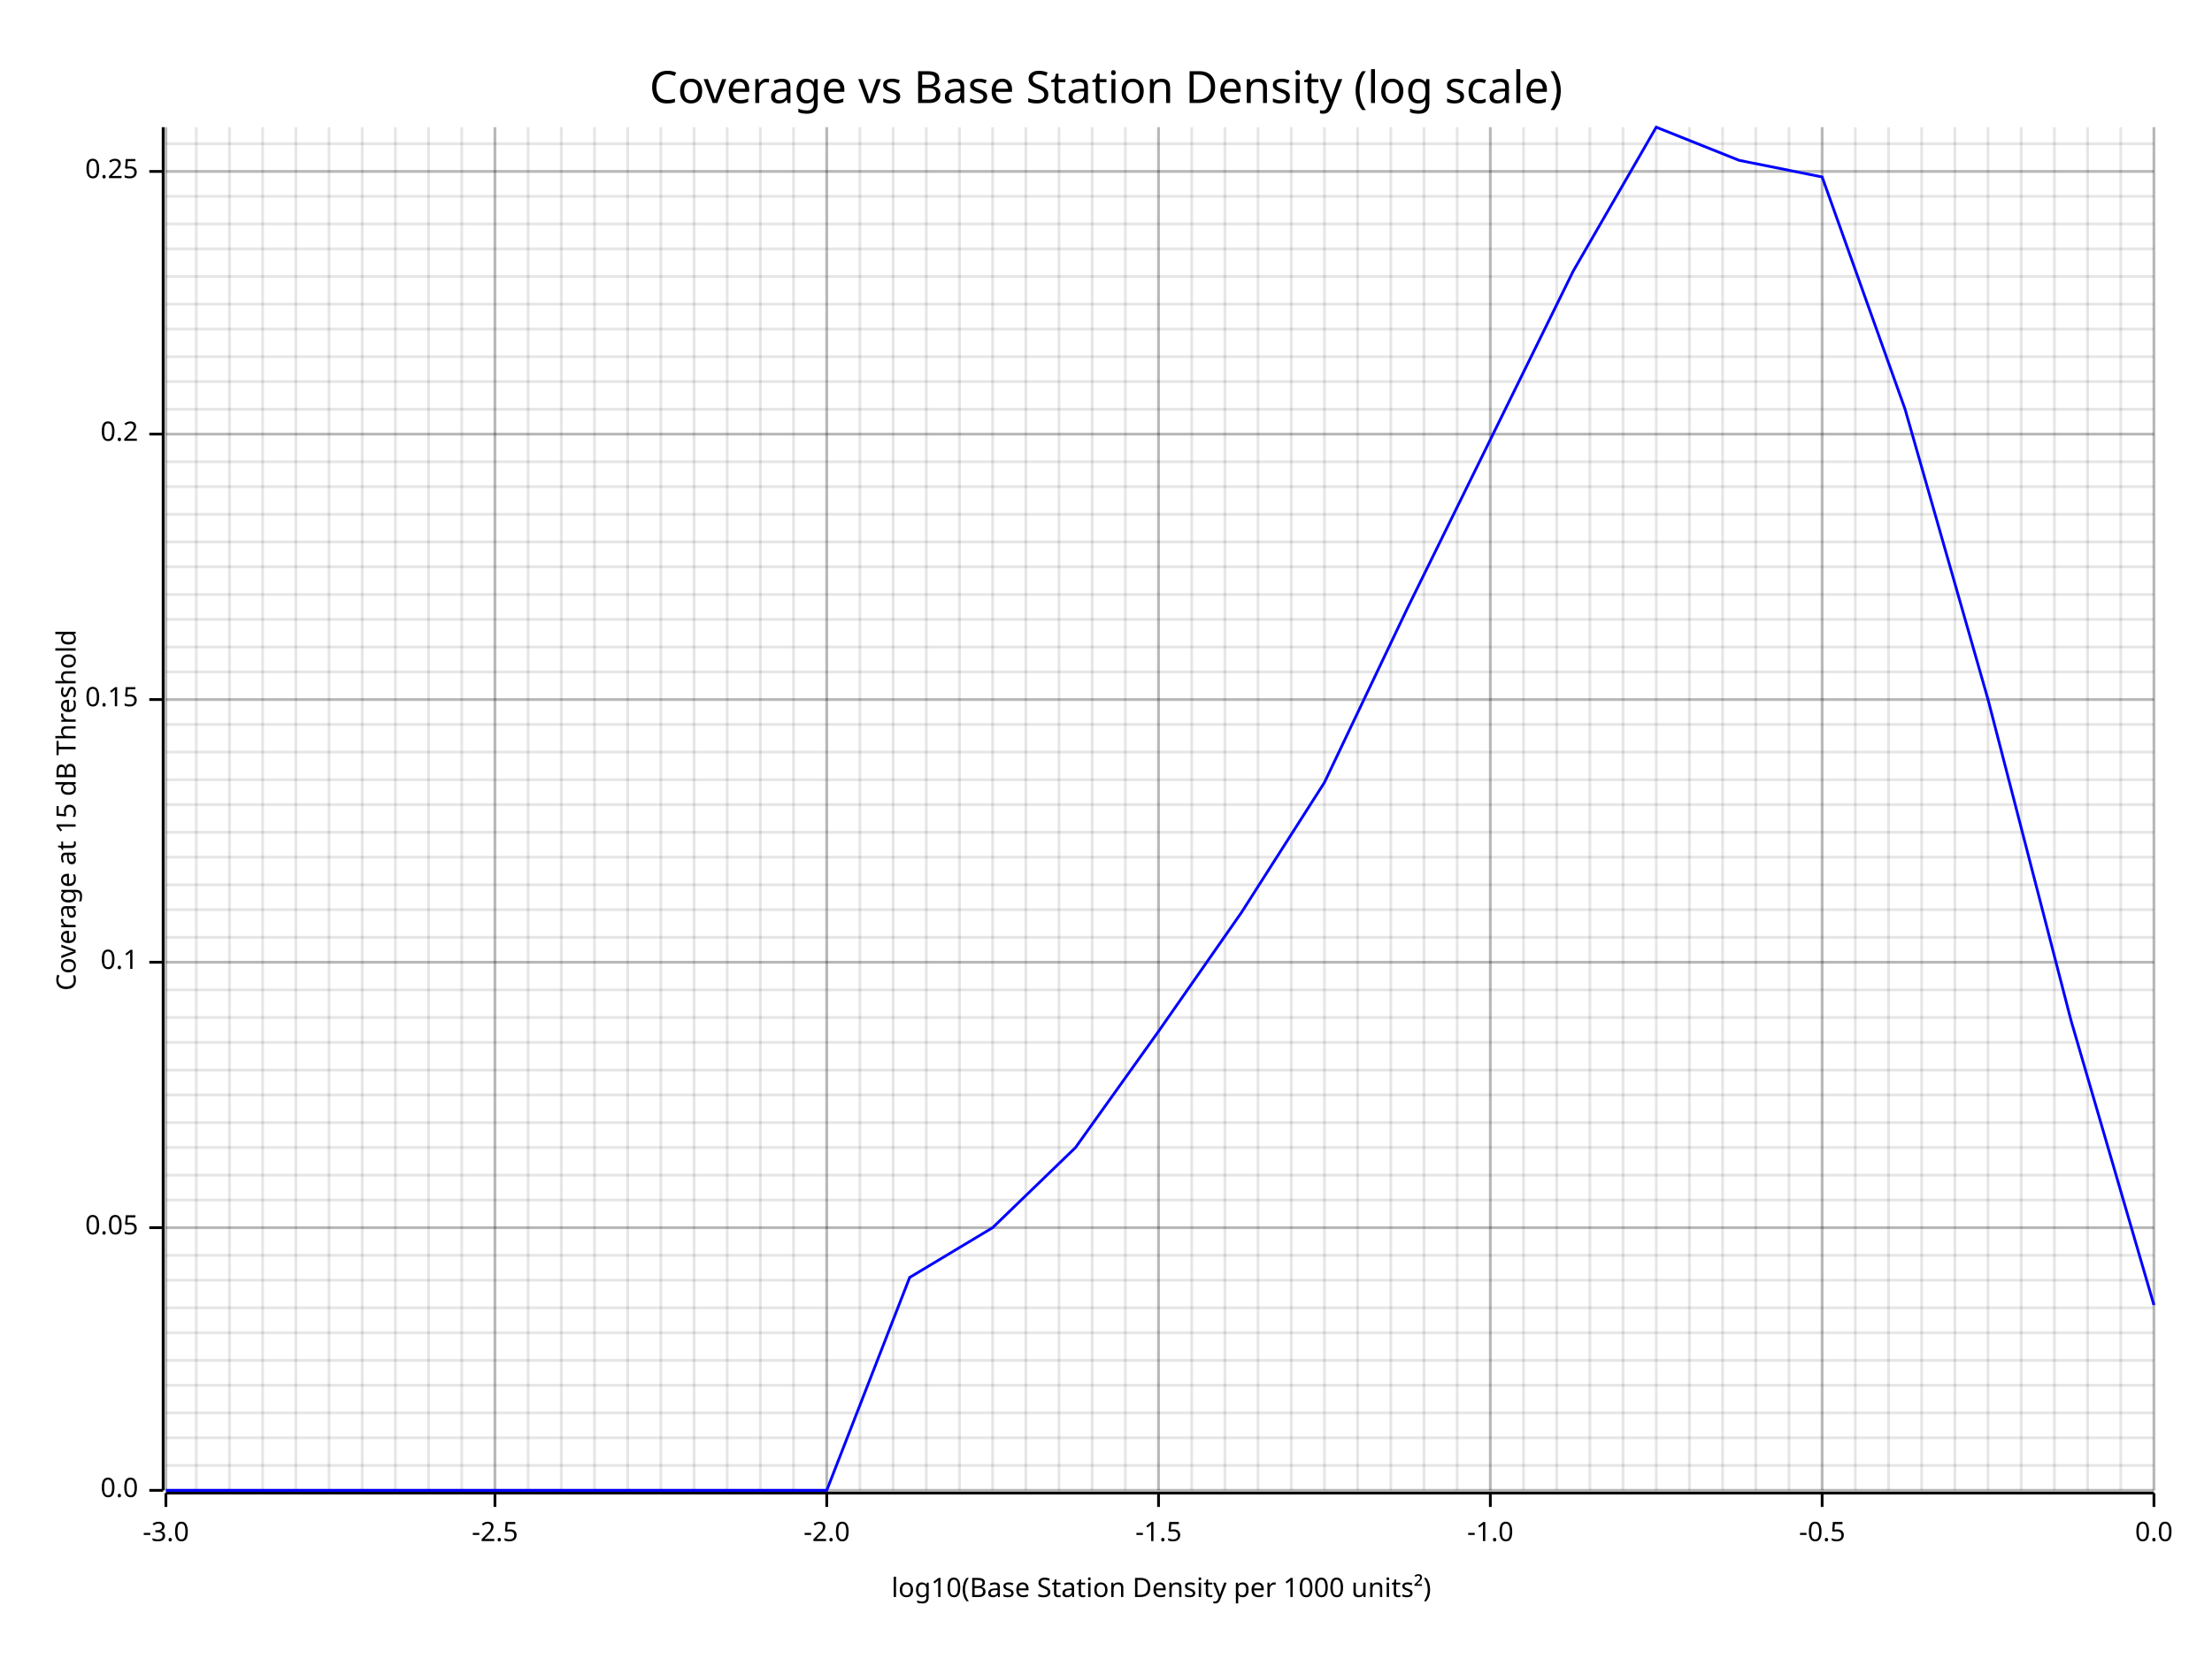
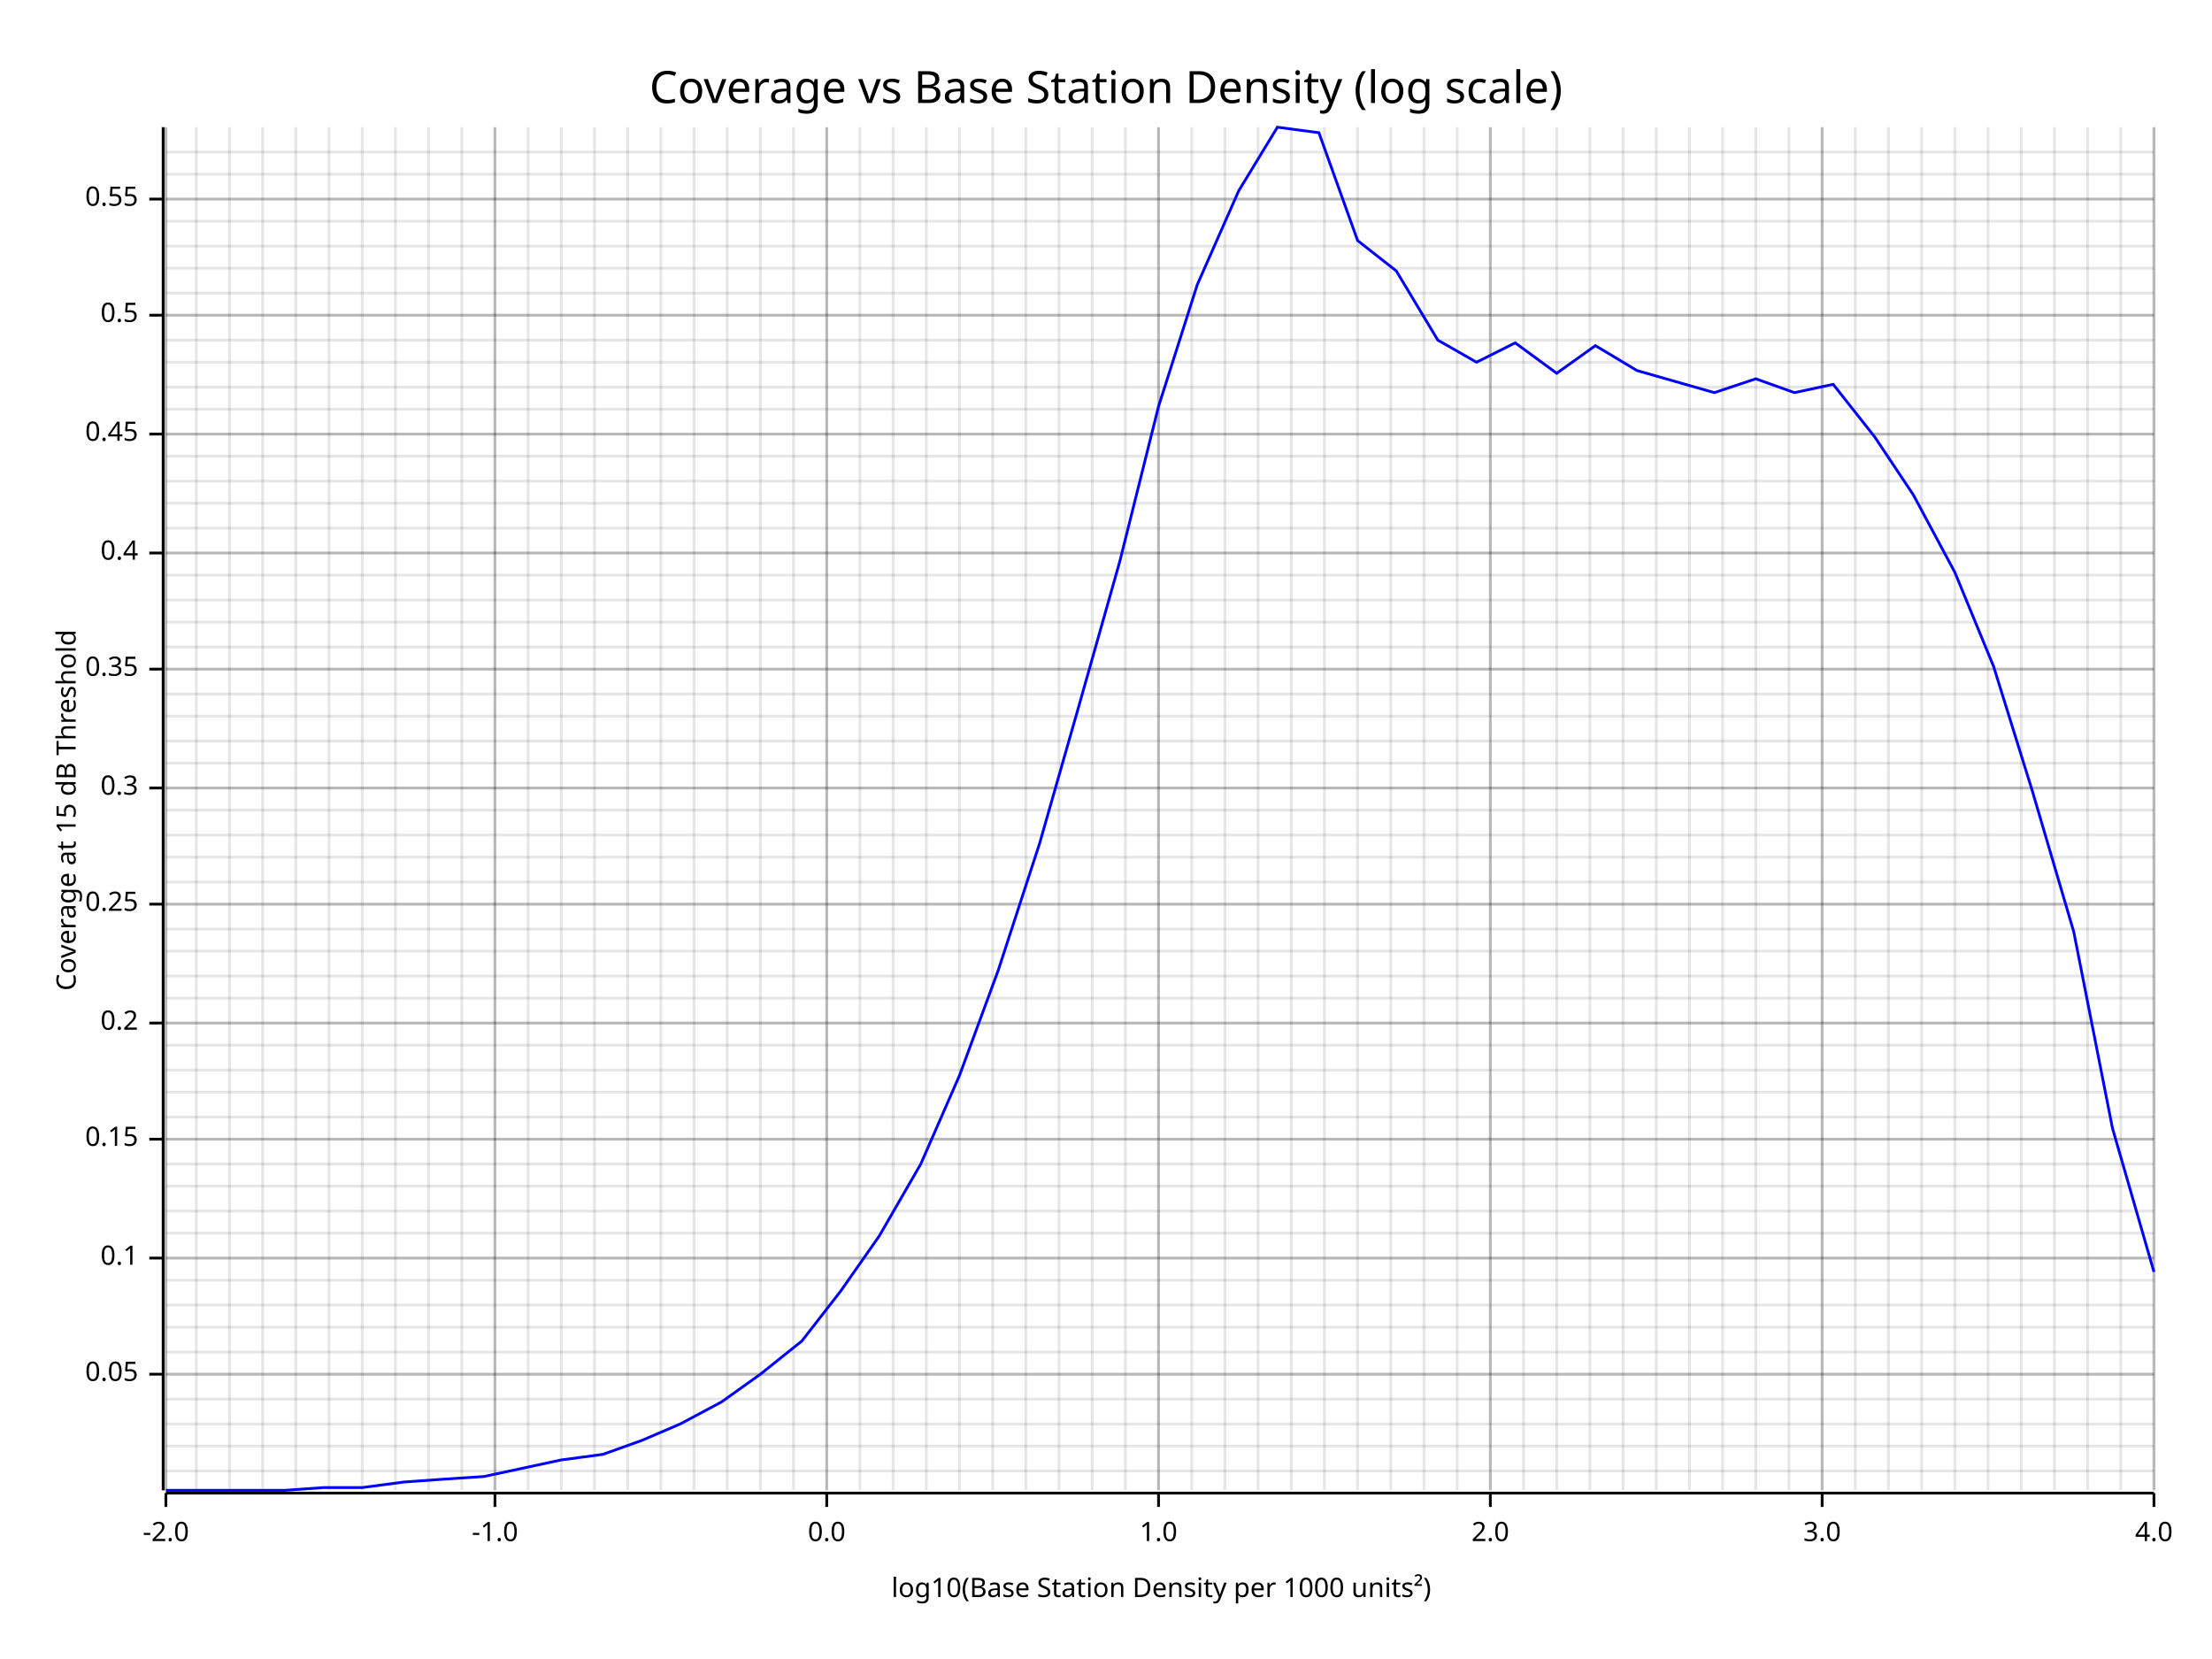
<svg xmlns="http://www.w3.org/2000/svg" width="800" height="600" viewBox="0 0 800 600">
  <rect x="0" y="0" width="800" height="600" opacity="1" fill="#FFFFFF" stroke="none" />
  <text x="400" y="25" dy="0.76em" text-anchor="middle" font-family="sans-serif" font-size="16.129" opacity="1" fill="#000000">
Coverage vs Base Station Density (log scale)
</text>
  <line opacity="0.1" stroke="#000000" stroke-width="1" x1="60" y1="539" x2="60" y2="46" />
  <line opacity="0.1" stroke="#000000" stroke-width="1" x1="71" y1="539" x2="71" y2="46" />
  <line opacity="0.1" stroke="#000000" stroke-width="1" x1="83" y1="539" x2="83" y2="46" />
  <line opacity="0.1" stroke="#000000" stroke-width="1" x1="95" y1="539" x2="95" y2="46" />
  <line opacity="0.1" stroke="#000000" stroke-width="1" x1="107" y1="539" x2="107" y2="46" />
  <line opacity="0.1" stroke="#000000" stroke-width="1" x1="119" y1="539" x2="119" y2="46" />
  <line opacity="0.1" stroke="#000000" stroke-width="1" x1="131" y1="539" x2="131" y2="46" />
  <line opacity="0.1" stroke="#000000" stroke-width="1" x1="143" y1="539" x2="143" y2="46" />
  <line opacity="0.1" stroke="#000000" stroke-width="1" x1="155" y1="539" x2="155" y2="46" />
  <line opacity="0.1" stroke="#000000" stroke-width="1" x1="167" y1="539" x2="167" y2="46" />
  <line opacity="0.1" stroke="#000000" stroke-width="1" x1="179" y1="539" x2="179" y2="46" />
  <line opacity="0.1" stroke="#000000" stroke-width="1" x1="191" y1="539" x2="191" y2="46" />
  <line opacity="0.1" stroke="#000000" stroke-width="1" x1="203" y1="539" x2="203" y2="46" />
  <line opacity="0.1" stroke="#000000" stroke-width="1" x1="215" y1="539" x2="215" y2="46" />
  <line opacity="0.1" stroke="#000000" stroke-width="1" x1="227" y1="539" x2="227" y2="46" />
  <line opacity="0.1" stroke="#000000" stroke-width="1" x1="239" y1="539" x2="239" y2="46" />
  <line opacity="0.1" stroke="#000000" stroke-width="1" x1="251" y1="539" x2="251" y2="46" />
  <line opacity="0.1" stroke="#000000" stroke-width="1" x1="263" y1="539" x2="263" y2="46" />
  <line opacity="0.1" stroke="#000000" stroke-width="1" x1="275" y1="539" x2="275" y2="46" />
  <line opacity="0.1" stroke="#000000" stroke-width="1" x1="287" y1="539" x2="287" y2="46" />
  <line opacity="0.1" stroke="#000000" stroke-width="1" x1="299" y1="539" x2="299" y2="46" />
  <line opacity="0.1" stroke="#000000" stroke-width="1" x1="311" y1="539" x2="311" y2="46" />
  <line opacity="0.1" stroke="#000000" stroke-width="1" x1="323" y1="539" x2="323" y2="46" />
  <line opacity="0.1" stroke="#000000" stroke-width="1" x1="335" y1="539" x2="335" y2="46" />
  <line opacity="0.1" stroke="#000000" stroke-width="1" x1="347" y1="539" x2="347" y2="46" />
  <line opacity="0.1" stroke="#000000" stroke-width="1" x1="359" y1="539" x2="359" y2="46" />
  <line opacity="0.1" stroke="#000000" stroke-width="1" x1="371" y1="539" x2="371" y2="46" />
  <line opacity="0.1" stroke="#000000" stroke-width="1" x1="383" y1="539" x2="383" y2="46" />
  <line opacity="0.1" stroke="#000000" stroke-width="1" x1="395" y1="539" x2="395" y2="46" />
  <line opacity="0.1" stroke="#000000" stroke-width="1" x1="407" y1="539" x2="407" y2="46" />
  <line opacity="0.1" stroke="#000000" stroke-width="1" x1="419" y1="539" x2="419" y2="46" />
  <line opacity="0.1" stroke="#000000" stroke-width="1" x1="431" y1="539" x2="431" y2="46" />
  <line opacity="0.1" stroke="#000000" stroke-width="1" x1="443" y1="539" x2="443" y2="46" />
  <line opacity="0.1" stroke="#000000" stroke-width="1" x1="455" y1="539" x2="455" y2="46" />
  <line opacity="0.1" stroke="#000000" stroke-width="1" x1="467" y1="539" x2="467" y2="46" />
  <line opacity="0.1" stroke="#000000" stroke-width="1" x1="479" y1="539" x2="479" y2="46" />
  <line opacity="0.1" stroke="#000000" stroke-width="1" x1="491" y1="539" x2="491" y2="46" />
  <line opacity="0.1" stroke="#000000" stroke-width="1" x1="503" y1="539" x2="503" y2="46" />
  <line opacity="0.1" stroke="#000000" stroke-width="1" x1="515" y1="539" x2="515" y2="46" />
  <line opacity="0.1" stroke="#000000" stroke-width="1" x1="527" y1="539" x2="527" y2="46" />
  <line opacity="0.1" stroke="#000000" stroke-width="1" x1="539" y1="539" x2="539" y2="46" />
  <line opacity="0.1" stroke="#000000" stroke-width="1" x1="551" y1="539" x2="551" y2="46" />
  <line opacity="0.1" stroke="#000000" stroke-width="1" x1="563" y1="539" x2="563" y2="46" />
  <line opacity="0.1" stroke="#000000" stroke-width="1" x1="575" y1="539" x2="575" y2="46" />
  <line opacity="0.1" stroke="#000000" stroke-width="1" x1="587" y1="539" x2="587" y2="46" />
  <line opacity="0.1" stroke="#000000" stroke-width="1" x1="599" y1="539" x2="599" y2="46" />
  <line opacity="0.1" stroke="#000000" stroke-width="1" x1="611" y1="539" x2="611" y2="46" />
  <line opacity="0.1" stroke="#000000" stroke-width="1" x1="623" y1="539" x2="623" y2="46" />
  <line opacity="0.1" stroke="#000000" stroke-width="1" x1="635" y1="539" x2="635" y2="46" />
  <line opacity="0.1" stroke="#000000" stroke-width="1" x1="647" y1="539" x2="647" y2="46" />
  <line opacity="0.1" stroke="#000000" stroke-width="1" x1="659" y1="539" x2="659" y2="46" />
  <line opacity="0.1" stroke="#000000" stroke-width="1" x1="671" y1="539" x2="671" y2="46" />
  <line opacity="0.1" stroke="#000000" stroke-width="1" x1="683" y1="539" x2="683" y2="46" />
  <line opacity="0.1" stroke="#000000" stroke-width="1" x1="695" y1="539" x2="695" y2="46" />
  <line opacity="0.1" stroke="#000000" stroke-width="1" x1="707" y1="539" x2="707" y2="46" />
  <line opacity="0.1" stroke="#000000" stroke-width="1" x1="719" y1="539" x2="719" y2="46" />
  <line opacity="0.1" stroke="#000000" stroke-width="1" x1="731" y1="539" x2="731" y2="46" />
  <line opacity="0.1" stroke="#000000" stroke-width="1" x1="743" y1="539" x2="743" y2="46" />
  <line opacity="0.1" stroke="#000000" stroke-width="1" x1="755" y1="539" x2="755" y2="46" />
  <line opacity="0.1" stroke="#000000" stroke-width="1" x1="767" y1="539" x2="767" y2="46" />
  <line opacity="0.1" stroke="#000000" stroke-width="1" x1="779" y1="539" x2="779" y2="46" />
-   <line opacity="0.1" stroke="#000000" stroke-width="1" x1="60" y1="539" x2="779" y2="539" />
-   <line opacity="0.1" stroke="#000000" stroke-width="1" x1="60" y1="530" x2="779" y2="530" />
-   <line opacity="0.1" stroke="#000000" stroke-width="1" x1="60" y1="520" x2="779" y2="520" />
-   <line opacity="0.1" stroke="#000000" stroke-width="1" x1="60" y1="511" x2="779" y2="511" />
-   <line opacity="0.1" stroke="#000000" stroke-width="1" x1="60" y1="501" x2="779" y2="501" />
-   <line opacity="0.1" stroke="#000000" stroke-width="1" x1="60" y1="492" x2="779" y2="492" />
-   <line opacity="0.1" stroke="#000000" stroke-width="1" x1="60" y1="482" x2="779" y2="482" />
-   <line opacity="0.1" stroke="#000000" stroke-width="1" x1="60" y1="473" x2="779" y2="473" />
+   <line opacity="0.1" stroke="#000000" stroke-width="1" x1="60" y1="532" x2="779" y2="532" />
+   <line opacity="0.1" stroke="#000000" stroke-width="1" x1="60" y1="523" x2="779" y2="523" />
+   <line opacity="0.1" stroke="#000000" stroke-width="1" x1="60" y1="515" x2="779" y2="515" />
+   <line opacity="0.1" stroke="#000000" stroke-width="1" x1="60" y1="506" x2="779" y2="506" />
+   <line opacity="0.1" stroke="#000000" stroke-width="1" x1="60" y1="497" x2="779" y2="497" />
+   <line opacity="0.1" stroke="#000000" stroke-width="1" x1="60" y1="489" x2="779" y2="489" />
+   <line opacity="0.1" stroke="#000000" stroke-width="1" x1="60" y1="480" x2="779" y2="480" />
+   <line opacity="0.1" stroke="#000000" stroke-width="1" x1="60" y1="472" x2="779" y2="472" />
  <line opacity="0.1" stroke="#000000" stroke-width="1" x1="60" y1="463" x2="779" y2="463" />
-   <line opacity="0.1" stroke="#000000" stroke-width="1" x1="60" y1="454" x2="779" y2="454" />
-   <line opacity="0.1" stroke="#000000" stroke-width="1" x1="60" y1="444" x2="779" y2="444" />
-   <line opacity="0.1" stroke="#000000" stroke-width="1" x1="60" y1="434" x2="779" y2="434" />
-   <line opacity="0.1" stroke="#000000" stroke-width="1" x1="60" y1="425" x2="779" y2="425" />
-   <line opacity="0.1" stroke="#000000" stroke-width="1" x1="60" y1="415" x2="779" y2="415" />
-   <line opacity="0.1" stroke="#000000" stroke-width="1" x1="60" y1="406" x2="779" y2="406" />
-   <line opacity="0.1" stroke="#000000" stroke-width="1" x1="60" y1="396" x2="779" y2="396" />
+   <line opacity="0.1" stroke="#000000" stroke-width="1" x1="60" y1="455" x2="779" y2="455" />
+   <line opacity="0.1" stroke="#000000" stroke-width="1" x1="60" y1="446" x2="779" y2="446" />
+   <line opacity="0.1" stroke="#000000" stroke-width="1" x1="60" y1="438" x2="779" y2="438" />
+   <line opacity="0.1" stroke="#000000" stroke-width="1" x1="60" y1="429" x2="779" y2="429" />
+   <line opacity="0.1" stroke="#000000" stroke-width="1" x1="60" y1="421" x2="779" y2="421" />
+   <line opacity="0.1" stroke="#000000" stroke-width="1" x1="60" y1="412" x2="779" y2="412" />
+   <line opacity="0.1" stroke="#000000" stroke-width="1" x1="60" y1="404" x2="779" y2="404" />
+   <line opacity="0.1" stroke="#000000" stroke-width="1" x1="60" y1="395" x2="779" y2="395" />
  <line opacity="0.1" stroke="#000000" stroke-width="1" x1="60" y1="387" x2="779" y2="387" />
-   <line opacity="0.1" stroke="#000000" stroke-width="1" x1="60" y1="377" x2="779" y2="377" />
-   <line opacity="0.1" stroke="#000000" stroke-width="1" x1="60" y1="368" x2="779" y2="368" />
-   <line opacity="0.1" stroke="#000000" stroke-width="1" x1="60" y1="358" x2="779" y2="358" />
-   <line opacity="0.1" stroke="#000000" stroke-width="1" x1="60" y1="348" x2="779" y2="348" />
-   <line opacity="0.1" stroke="#000000" stroke-width="1" x1="60" y1="339" x2="779" y2="339" />
-   <line opacity="0.1" stroke="#000000" stroke-width="1" x1="60" y1="329" x2="779" y2="329" />
-   <line opacity="0.1" stroke="#000000" stroke-width="1" x1="60" y1="320" x2="779" y2="320" />
+   <line opacity="0.1" stroke="#000000" stroke-width="1" x1="60" y1="378" x2="779" y2="378" />
+   <line opacity="0.1" stroke="#000000" stroke-width="1" x1="60" y1="370" x2="779" y2="370" />
+   <line opacity="0.1" stroke="#000000" stroke-width="1" x1="60" y1="361" x2="779" y2="361" />
+   <line opacity="0.1" stroke="#000000" stroke-width="1" x1="60" y1="353" x2="779" y2="353" />
+   <line opacity="0.1" stroke="#000000" stroke-width="1" x1="60" y1="344" x2="779" y2="344" />
+   <line opacity="0.1" stroke="#000000" stroke-width="1" x1="60" y1="336" x2="779" y2="336" />
+   <line opacity="0.1" stroke="#000000" stroke-width="1" x1="60" y1="327" x2="779" y2="327" />
+   <line opacity="0.1" stroke="#000000" stroke-width="1" x1="60" y1="319" x2="779" y2="319" />
  <line opacity="0.1" stroke="#000000" stroke-width="1" x1="60" y1="310" x2="779" y2="310" />
-   <line opacity="0.1" stroke="#000000" stroke-width="1" x1="60" y1="301" x2="779" y2="301" />
-   <line opacity="0.1" stroke="#000000" stroke-width="1" x1="60" y1="291" x2="779" y2="291" />
-   <line opacity="0.1" stroke="#000000" stroke-width="1" x1="60" y1="282" x2="779" y2="282" />
-   <line opacity="0.1" stroke="#000000" stroke-width="1" x1="60" y1="272" x2="779" y2="272" />
-   <line opacity="0.1" stroke="#000000" stroke-width="1" x1="60" y1="262" x2="779" y2="262" />
-   <line opacity="0.1" stroke="#000000" stroke-width="1" x1="60" y1="253" x2="779" y2="253" />
-   <line opacity="0.1" stroke="#000000" stroke-width="1" x1="60" y1="243" x2="779" y2="243" />
+   <line opacity="0.1" stroke="#000000" stroke-width="1" x1="60" y1="302" x2="779" y2="302" />
+   <line opacity="0.1" stroke="#000000" stroke-width="1" x1="60" y1="293" x2="779" y2="293" />
+   <line opacity="0.1" stroke="#000000" stroke-width="1" x1="60" y1="285" x2="779" y2="285" />
+   <line opacity="0.1" stroke="#000000" stroke-width="1" x1="60" y1="276" x2="779" y2="276" />
+   <line opacity="0.1" stroke="#000000" stroke-width="1" x1="60" y1="268" x2="779" y2="268" />
+   <line opacity="0.1" stroke="#000000" stroke-width="1" x1="60" y1="259" x2="779" y2="259" />
+   <line opacity="0.1" stroke="#000000" stroke-width="1" x1="60" y1="251" x2="779" y2="251" />
+   <line opacity="0.1" stroke="#000000" stroke-width="1" x1="60" y1="242" x2="779" y2="242" />
  <line opacity="0.1" stroke="#000000" stroke-width="1" x1="60" y1="234" x2="779" y2="234" />
-   <line opacity="0.1" stroke="#000000" stroke-width="1" x1="60" y1="224" x2="779" y2="224" />
-   <line opacity="0.1" stroke="#000000" stroke-width="1" x1="60" y1="215" x2="779" y2="215" />
-   <line opacity="0.1" stroke="#000000" stroke-width="1" x1="60" y1="205" x2="779" y2="205" />
-   <line opacity="0.1" stroke="#000000" stroke-width="1" x1="60" y1="196" x2="779" y2="196" />
-   <line opacity="0.1" stroke="#000000" stroke-width="1" x1="60" y1="186" x2="779" y2="186" />
-   <line opacity="0.1" stroke="#000000" stroke-width="1" x1="60" y1="176" x2="779" y2="176" />
-   <line opacity="0.1" stroke="#000000" stroke-width="1" x1="60" y1="167" x2="779" y2="167" />
+   <line opacity="0.1" stroke="#000000" stroke-width="1" x1="60" y1="225" x2="779" y2="225" />
+   <line opacity="0.1" stroke="#000000" stroke-width="1" x1="60" y1="217" x2="779" y2="217" />
+   <line opacity="0.1" stroke="#000000" stroke-width="1" x1="60" y1="208" x2="779" y2="208" />
+   <line opacity="0.1" stroke="#000000" stroke-width="1" x1="60" y1="200" x2="779" y2="200" />
+   <line opacity="0.1" stroke="#000000" stroke-width="1" x1="60" y1="191" x2="779" y2="191" />
+   <line opacity="0.1" stroke="#000000" stroke-width="1" x1="60" y1="182" x2="779" y2="182" />
+   <line opacity="0.1" stroke="#000000" stroke-width="1" x1="60" y1="174" x2="779" y2="174" />
+   <line opacity="0.1" stroke="#000000" stroke-width="1" x1="60" y1="165" x2="779" y2="165" />
  <line opacity="0.1" stroke="#000000" stroke-width="1" x1="60" y1="157" x2="779" y2="157" />
  <line opacity="0.1" stroke="#000000" stroke-width="1" x1="60" y1="148" x2="779" y2="148" />
-   <line opacity="0.1" stroke="#000000" stroke-width="1" x1="60" y1="138" x2="779" y2="138" />
-   <line opacity="0.1" stroke="#000000" stroke-width="1" x1="60" y1="129" x2="779" y2="129" />
-   <line opacity="0.1" stroke="#000000" stroke-width="1" x1="60" y1="119" x2="779" y2="119" />
-   <line opacity="0.1" stroke="#000000" stroke-width="1" x1="60" y1="110" x2="779" y2="110" />
-   <line opacity="0.1" stroke="#000000" stroke-width="1" x1="60" y1="100" x2="779" y2="100" />
-   <line opacity="0.1" stroke="#000000" stroke-width="1" x1="60" y1="90" x2="779" y2="90" />
-   <line opacity="0.1" stroke="#000000" stroke-width="1" x1="60" y1="81" x2="779" y2="81" />
-   <line opacity="0.1" stroke="#000000" stroke-width="1" x1="60" y1="71" x2="779" y2="71" />
-   <line opacity="0.1" stroke="#000000" stroke-width="1" x1="60" y1="62" x2="779" y2="62" />
-   <line opacity="0.1" stroke="#000000" stroke-width="1" x1="60" y1="52" x2="779" y2="52" />
+   <line opacity="0.1" stroke="#000000" stroke-width="1" x1="60" y1="140" x2="779" y2="140" />
+   <line opacity="0.1" stroke="#000000" stroke-width="1" x1="60" y1="131" x2="779" y2="131" />
+   <line opacity="0.1" stroke="#000000" stroke-width="1" x1="60" y1="123" x2="779" y2="123" />
+   <line opacity="0.1" stroke="#000000" stroke-width="1" x1="60" y1="114" x2="779" y2="114" />
+   <line opacity="0.1" stroke="#000000" stroke-width="1" x1="60" y1="106" x2="779" y2="106" />
+   <line opacity="0.1" stroke="#000000" stroke-width="1" x1="60" y1="97" x2="779" y2="97" />
+   <line opacity="0.1" stroke="#000000" stroke-width="1" x1="60" y1="89" x2="779" y2="89" />
+   <line opacity="0.1" stroke="#000000" stroke-width="1" x1="60" y1="80" x2="779" y2="80" />
+   <line opacity="0.1" stroke="#000000" stroke-width="1" x1="60" y1="72" x2="779" y2="72" />
+   <line opacity="0.1" stroke="#000000" stroke-width="1" x1="60" y1="63" x2="779" y2="63" />
+   <line opacity="0.1" stroke="#000000" stroke-width="1" x1="60" y1="55" x2="779" y2="55" />
  <text x="20" y="293" dy="0.76em" text-anchor="middle" font-family="sans-serif" font-size="9.677" opacity="1" fill="#000000" transform="rotate(270, 20, 293)">
Coverage at 15 dB Threshold
</text>
  <text x="420" y="580" dy="-0.5ex" text-anchor="middle" font-family="sans-serif" font-size="9.677" opacity="1" fill="#000000">
log10(Base Station Density per 1000 units²)
</text>
  <line opacity="0.2" stroke="#000000" stroke-width="1" x1="60" y1="539" x2="60" y2="46" />
  <line opacity="0.2" stroke="#000000" stroke-width="1" x1="179" y1="539" x2="179" y2="46" />
  <line opacity="0.2" stroke="#000000" stroke-width="1" x1="299" y1="539" x2="299" y2="46" />
  <line opacity="0.2" stroke="#000000" stroke-width="1" x1="419" y1="539" x2="419" y2="46" />
  <line opacity="0.2" stroke="#000000" stroke-width="1" x1="539" y1="539" x2="539" y2="46" />
  <line opacity="0.2" stroke="#000000" stroke-width="1" x1="659" y1="539" x2="659" y2="46" />
  <line opacity="0.2" stroke="#000000" stroke-width="1" x1="779" y1="539" x2="779" y2="46" />
-   <line opacity="0.2" stroke="#000000" stroke-width="1" x1="60" y1="539" x2="779" y2="539" />
-   <line opacity="0.2" stroke="#000000" stroke-width="1" x1="60" y1="444" x2="779" y2="444" />
-   <line opacity="0.2" stroke="#000000" stroke-width="1" x1="60" y1="348" x2="779" y2="348" />
-   <line opacity="0.2" stroke="#000000" stroke-width="1" x1="60" y1="253" x2="779" y2="253" />
+   <line opacity="0.2" stroke="#000000" stroke-width="1" x1="60" y1="497" x2="779" y2="497" />
+   <line opacity="0.2" stroke="#000000" stroke-width="1" x1="60" y1="455" x2="779" y2="455" />
+   <line opacity="0.2" stroke="#000000" stroke-width="1" x1="60" y1="412" x2="779" y2="412" />
+   <line opacity="0.2" stroke="#000000" stroke-width="1" x1="60" y1="370" x2="779" y2="370" />
+   <line opacity="0.2" stroke="#000000" stroke-width="1" x1="60" y1="327" x2="779" y2="327" />
+   <line opacity="0.2" stroke="#000000" stroke-width="1" x1="60" y1="285" x2="779" y2="285" />
+   <line opacity="0.2" stroke="#000000" stroke-width="1" x1="60" y1="242" x2="779" y2="242" />
+   <line opacity="0.2" stroke="#000000" stroke-width="1" x1="60" y1="200" x2="779" y2="200" />
  <line opacity="0.2" stroke="#000000" stroke-width="1" x1="60" y1="157" x2="779" y2="157" />
-   <line opacity="0.2" stroke="#000000" stroke-width="1" x1="60" y1="62" x2="779" y2="62" />
+   <line opacity="0.2" stroke="#000000" stroke-width="1" x1="60" y1="114" x2="779" y2="114" />
+   <line opacity="0.2" stroke="#000000" stroke-width="1" x1="60" y1="72" x2="779" y2="72" />
  <polyline fill="none" opacity="1" stroke="#000000" stroke-width="1" points="59,46 59,539 " />
-   <text x="50" y="539" dy="0.5ex" text-anchor="end" font-family="sans-serif" font-size="9.677" opacity="1" fill="#000000">
- 0.0
- </text>
-   <polyline fill="none" opacity="1" stroke="#000000" stroke-width="1" points="54,539 59,539 " />
-   <text x="50" y="444" dy="0.5ex" text-anchor="end" font-family="sans-serif" font-size="9.677" opacity="1" fill="#000000">
+   <text x="50" y="497" dy="0.5ex" text-anchor="end" font-family="sans-serif" font-size="9.677" opacity="1" fill="#000000">
0.05
</text>
-   <polyline fill="none" opacity="1" stroke="#000000" stroke-width="1" points="54,444 59,444 " />
-   <text x="50" y="348" dy="0.5ex" text-anchor="end" font-family="sans-serif" font-size="9.677" opacity="1" fill="#000000">
+   <polyline fill="none" opacity="1" stroke="#000000" stroke-width="1" points="54,497 59,497 " />
+   <text x="50" y="455" dy="0.5ex" text-anchor="end" font-family="sans-serif" font-size="9.677" opacity="1" fill="#000000">
0.1
</text>
-   <polyline fill="none" opacity="1" stroke="#000000" stroke-width="1" points="54,348 59,348 " />
-   <text x="50" y="253" dy="0.5ex" text-anchor="end" font-family="sans-serif" font-size="9.677" opacity="1" fill="#000000">
+   <polyline fill="none" opacity="1" stroke="#000000" stroke-width="1" points="54,455 59,455 " />
+   <text x="50" y="412" dy="0.5ex" text-anchor="end" font-family="sans-serif" font-size="9.677" opacity="1" fill="#000000">
0.15
</text>
-   <polyline fill="none" opacity="1" stroke="#000000" stroke-width="1" points="54,253 59,253 " />
+   <polyline fill="none" opacity="1" stroke="#000000" stroke-width="1" points="54,412 59,412 " />
+   <text x="50" y="370" dy="0.5ex" text-anchor="end" font-family="sans-serif" font-size="9.677" opacity="1" fill="#000000">
+ 0.2
+ </text>
+   <polyline fill="none" opacity="1" stroke="#000000" stroke-width="1" points="54,370 59,370 " />
+   <text x="50" y="327" dy="0.5ex" text-anchor="end" font-family="sans-serif" font-size="9.677" opacity="1" fill="#000000">
+ 0.25
+ </text>
+   <polyline fill="none" opacity="1" stroke="#000000" stroke-width="1" points="54,327 59,327 " />
+   <text x="50" y="285" dy="0.5ex" text-anchor="end" font-family="sans-serif" font-size="9.677" opacity="1" fill="#000000">
+ 0.3
+ </text>
+   <polyline fill="none" opacity="1" stroke="#000000" stroke-width="1" points="54,285 59,285 " />
+   <text x="50" y="242" dy="0.5ex" text-anchor="end" font-family="sans-serif" font-size="9.677" opacity="1" fill="#000000">
+ 0.35
+ </text>
+   <polyline fill="none" opacity="1" stroke="#000000" stroke-width="1" points="54,242 59,242 " />
+   <text x="50" y="200" dy="0.5ex" text-anchor="end" font-family="sans-serif" font-size="9.677" opacity="1" fill="#000000">
+ 0.4
+ </text>
+   <polyline fill="none" opacity="1" stroke="#000000" stroke-width="1" points="54,200 59,200 " />
  <text x="50" y="157" dy="0.5ex" text-anchor="end" font-family="sans-serif" font-size="9.677" opacity="1" fill="#000000">
- 0.2
+ 0.45
</text>
  <polyline fill="none" opacity="1" stroke="#000000" stroke-width="1" points="54,157 59,157 " />
-   <text x="50" y="62" dy="0.5ex" text-anchor="end" font-family="sans-serif" font-size="9.677" opacity="1" fill="#000000">
- 0.25
- </text>
-   <polyline fill="none" opacity="1" stroke="#000000" stroke-width="1" points="54,62 59,62 " />
+   <text x="50" y="114" dy="0.5ex" text-anchor="end" font-family="sans-serif" font-size="9.677" opacity="1" fill="#000000">
+ 0.5
+ </text>
+   <polyline fill="none" opacity="1" stroke="#000000" stroke-width="1" points="54,114 59,114 " />
+   <text x="50" y="72" dy="0.5ex" text-anchor="end" font-family="sans-serif" font-size="9.677" opacity="1" fill="#000000">
+ 0.55
+ </text>
+   <polyline fill="none" opacity="1" stroke="#000000" stroke-width="1" points="54,72 59,72 " />
  <polyline fill="none" opacity="1" stroke="#000000" stroke-width="1" points="60,540 779,540 " />
  <text x="60" y="550" dy="0.76em" text-anchor="middle" font-family="sans-serif" font-size="9.677" opacity="1" fill="#000000">
- -3.0
+ -2.0
</text>
  <polyline fill="none" opacity="1" stroke="#000000" stroke-width="1" points="60,540 60,545 " />
  <text x="179" y="550" dy="0.76em" text-anchor="middle" font-family="sans-serif" font-size="9.677" opacity="1" fill="#000000">
- -2.5
+ -1.0
</text>
  <polyline fill="none" opacity="1" stroke="#000000" stroke-width="1" points="179,540 179,545 " />
  <text x="299" y="550" dy="0.76em" text-anchor="middle" font-family="sans-serif" font-size="9.677" opacity="1" fill="#000000">
- -2.0
+ 0.0
</text>
  <polyline fill="none" opacity="1" stroke="#000000" stroke-width="1" points="299,540 299,545 " />
  <text x="419" y="550" dy="0.76em" text-anchor="middle" font-family="sans-serif" font-size="9.677" opacity="1" fill="#000000">
- -1.5
+ 1.0
</text>
  <polyline fill="none" opacity="1" stroke="#000000" stroke-width="1" points="419,540 419,545 " />
  <text x="539" y="550" dy="0.76em" text-anchor="middle" font-family="sans-serif" font-size="9.677" opacity="1" fill="#000000">
- -1.0
+ 2.0
</text>
  <polyline fill="none" opacity="1" stroke="#000000" stroke-width="1" points="539,540 539,545 " />
  <text x="659" y="550" dy="0.76em" text-anchor="middle" font-family="sans-serif" font-size="9.677" opacity="1" fill="#000000">
- -0.5
+ 3.0
</text>
  <polyline fill="none" opacity="1" stroke="#000000" stroke-width="1" points="659,540 659,545 " />
  <text x="779" y="550" dy="0.76em" text-anchor="middle" font-family="sans-serif" font-size="9.677" opacity="1" fill="#000000">
- 0.0
+ 4.0
</text>
  <polyline fill="none" opacity="1" stroke="#000000" stroke-width="1" points="779,540 779,545 " />
-   <polyline fill="none" opacity="1" stroke="#0000FF" stroke-width="1" points="60,539 89,539 119,539 149,539 179,539 209,539 239,539 269,539 299,539 329,462 359,444 389,415 419,373 449,330 479,283 509,220 539,159 569,98 599,46 629,58 659,64 689,148 719,253 749,369 779,472 " />
+   <polyline fill="none" opacity="1" stroke="#0000FF" stroke-width="1" points="60,539 74,539 88,539 103,539 117,538 131,538 146,536 160,535 175,534 189,531 203,528 218,526 232,521 246,515 261,507 275,497 290,485 304,467 318,447 333,421 347,389 361,351 376,305 390,256 405,203 419,147 433,103 448,69 462,46 477,48 491,87 505,98 520,123 534,131 548,124 563,135 577,125 592,134 606,138 620,142 635,137 649,142 663,139 678,158 692,179 707,207 721,241 735,286 750,337 764,408 779,460 " />
</svg>
